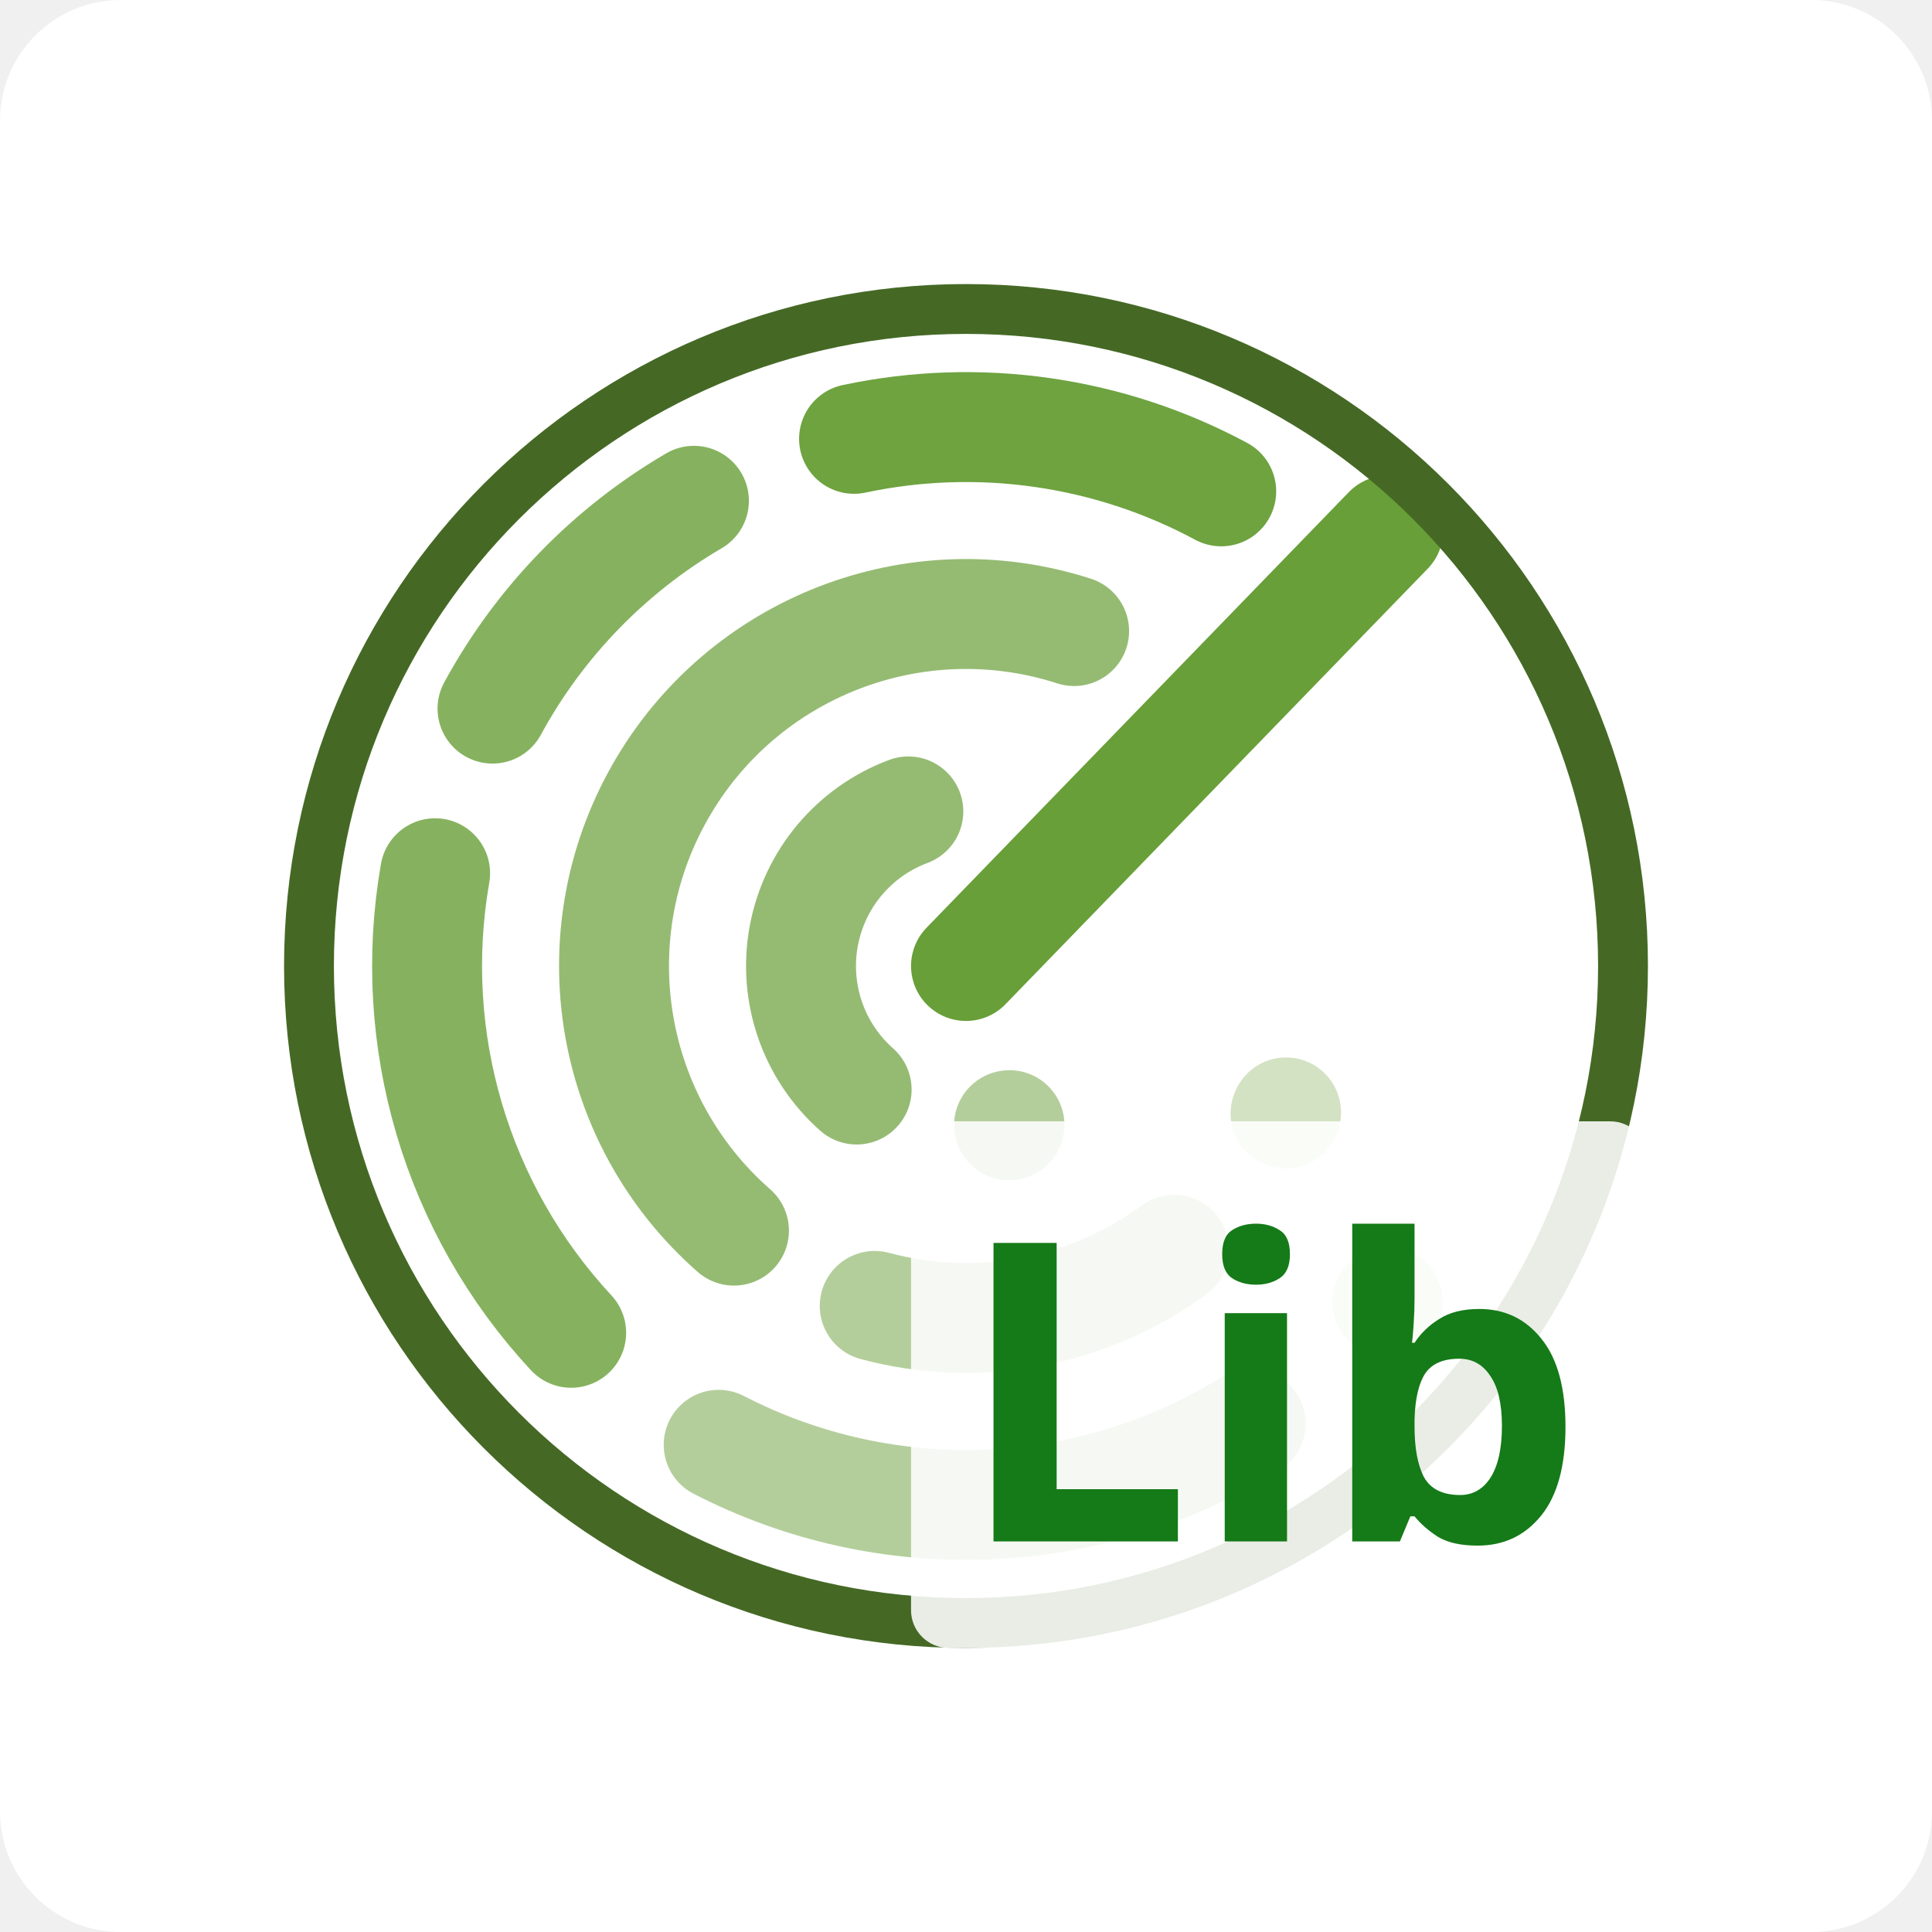
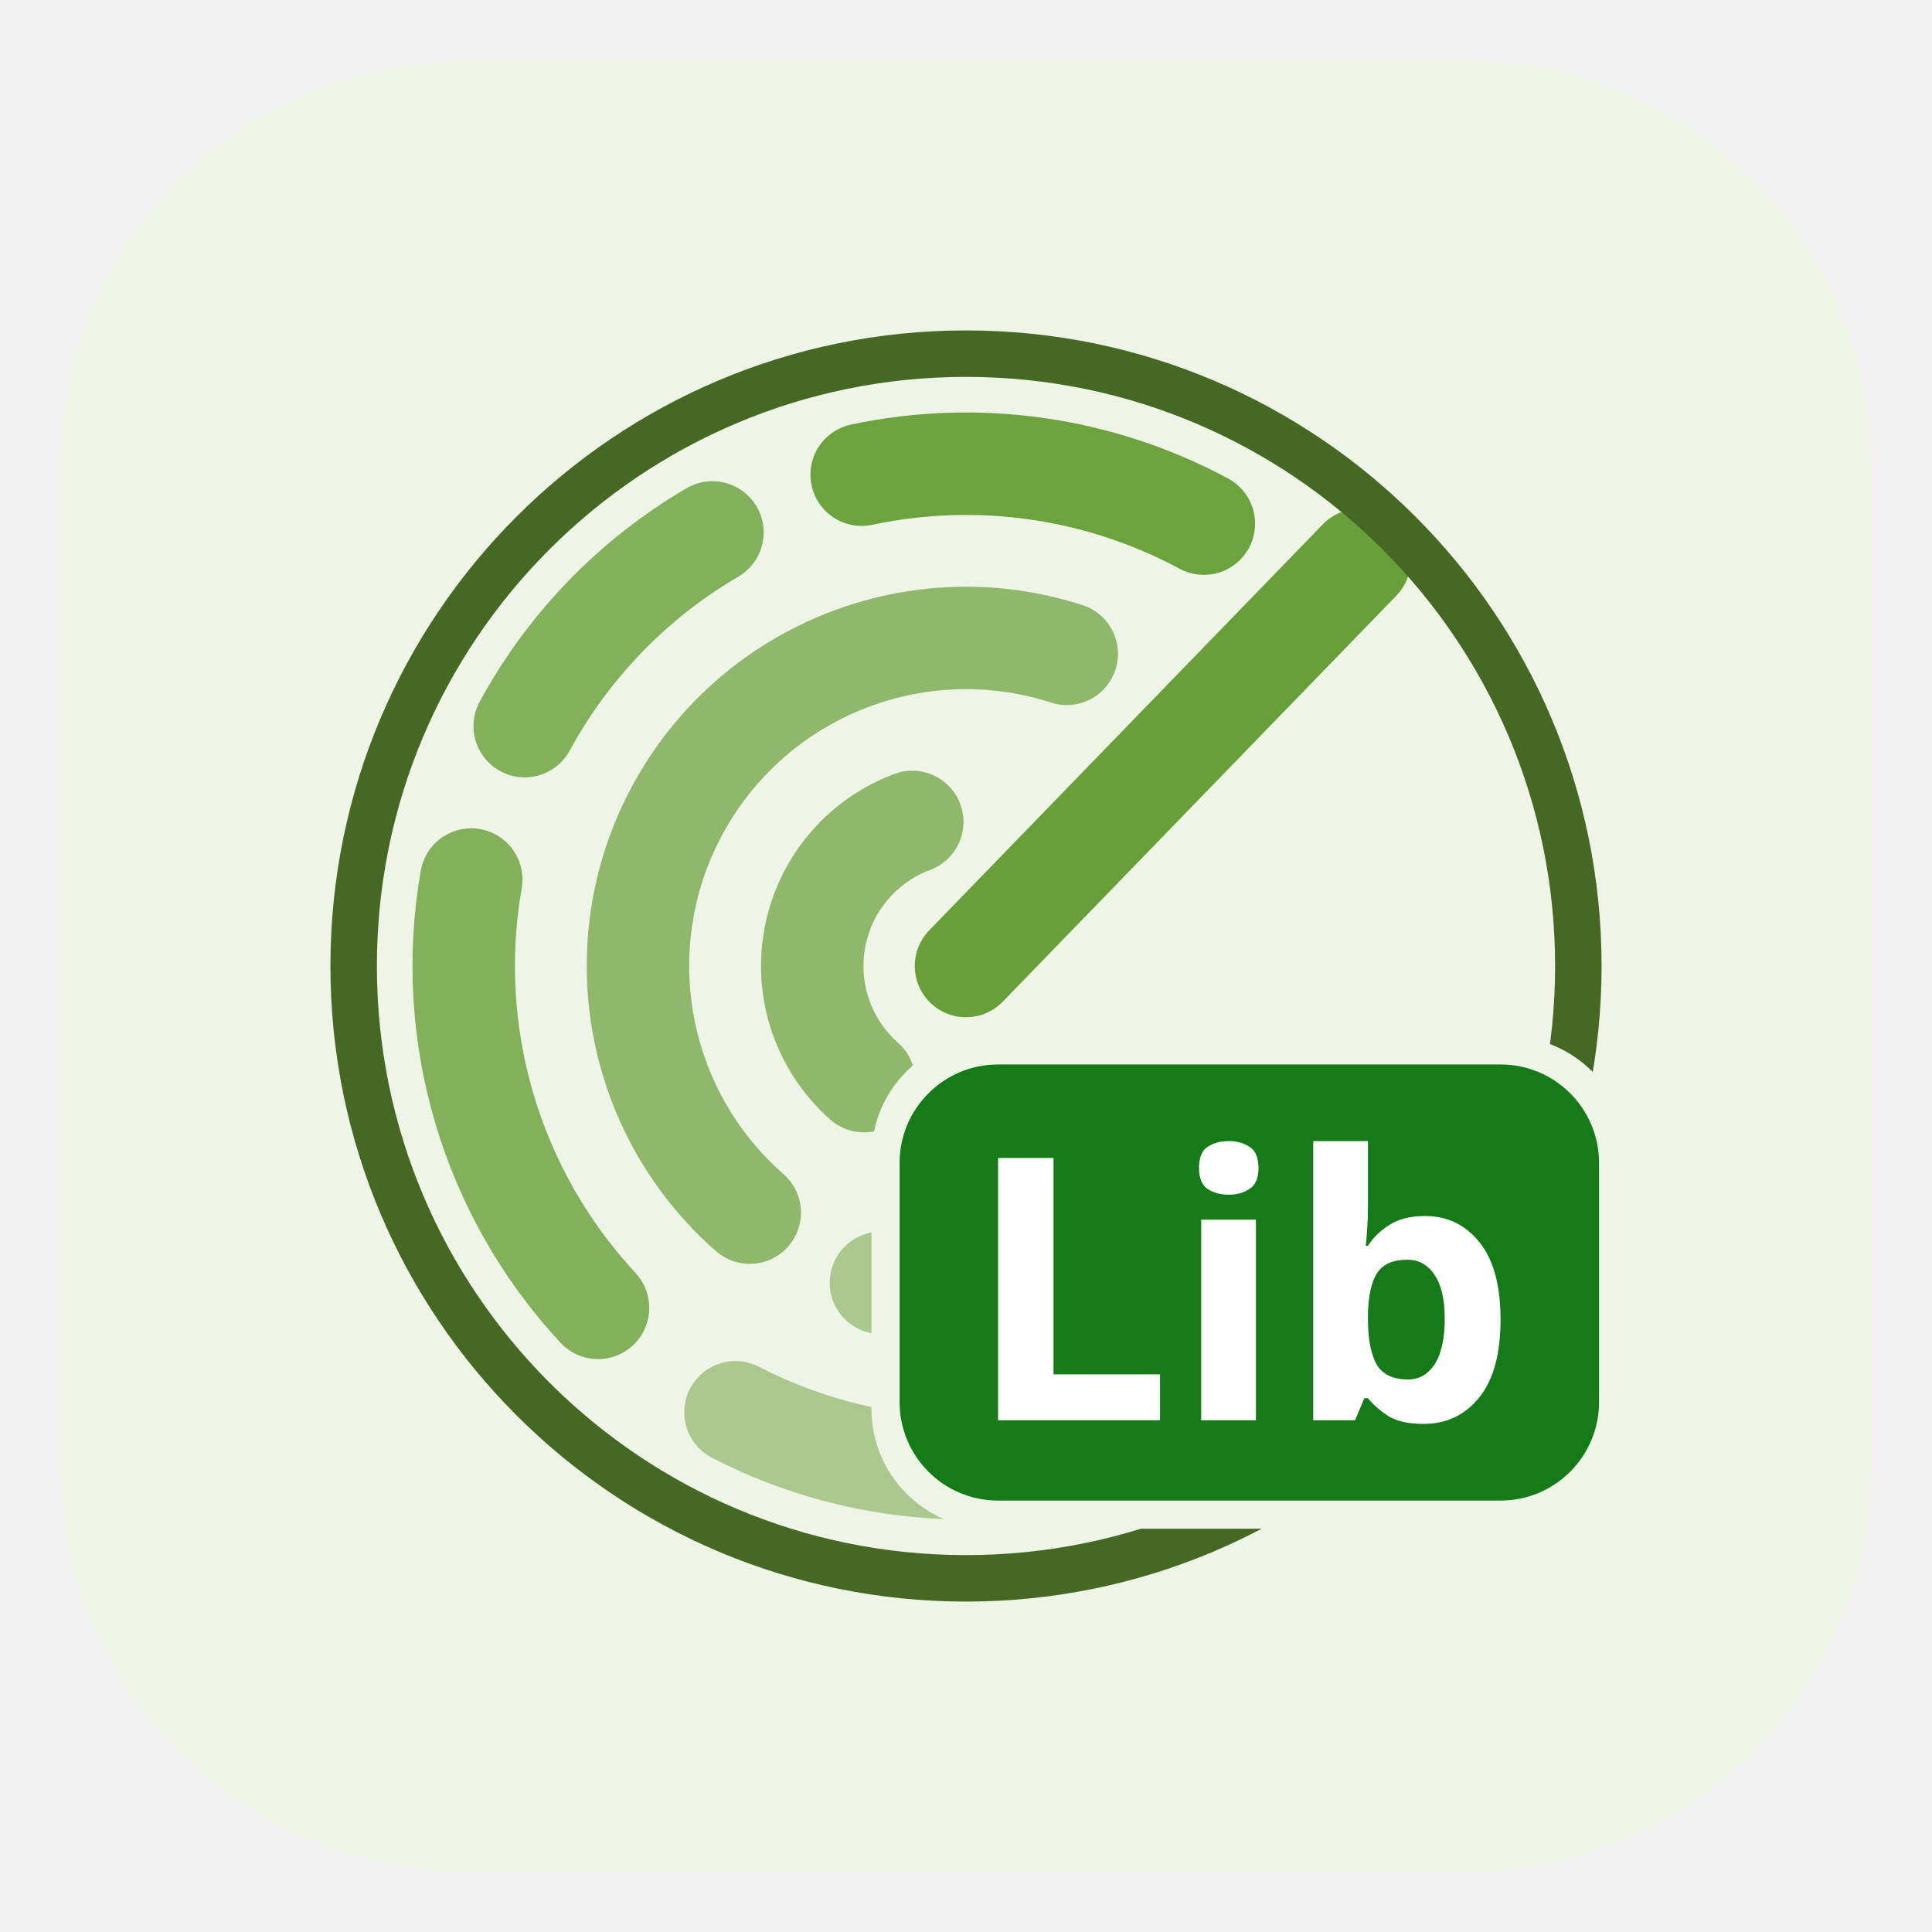
- <svg xmlns="http://www.w3.org/2000/svg" width="512mm" height="512mm" viewBox="0 0 512 512" version="1.1" id="svg8">
-   <defs id="defs2" />
-   <g id="layer1" transform="translate(-22.60834,-57.68037)">
-     <rect style="fill:#ffffff;fill-opacity:1;stroke:none;stroke-width:2.993" id="rect304" width="512" height="512" x="22.608" y="57.68" rx="32" />
-     <g id="g1693" transform="matrix(3.303226,0,0,3.303226,-93.84415,-174.623)">
-       <path style="fill:none;fill-rule:evenodd;stroke:#689f38;stroke-width:8.819;stroke-linecap:round;stroke-miterlimit:4;stroke-dasharray:none;stroke-opacity:0.3" id="path1917-8-3" d="m 146.581,174.754 a 43.236,43.236 0 0 1 -0.024,0.03" />
-       <path id="path1917-8-3-3" style="fill:none;fill-rule:evenodd;stroke:#689f38;stroke-width:8.819;stroke-linecap:round;stroke-miterlimit:4;stroke-dasharray:none;stroke-opacity:0.3" d="m 138.431,159.573 a 28.236,28.236 0 0 1 -0.039,0.085" />
-       <path style="fill:none;stroke:#689f38;stroke-width:8.819;stroke-linecap:round;stroke-linejoin:miter;stroke-miterlimit:4;stroke-dasharray:none;stroke-opacity:1" d="m 112.754,147.826 33.879,-34.948" id="path2823" />
-       <path id="path1917-8-3-5" style="fill:none;fill-rule:evenodd;stroke:#689f38;stroke-width:8.819;stroke-linecap:round;stroke-miterlimit:4;stroke-dasharray:none;stroke-opacity:0.5" d="m 135.596,184.536 a 43.236,43.236 0 0 1 -42.684,1.705" />
-       <path id="path1917-8-3-8" style="fill:none;fill-rule:evenodd;stroke:#689f38;stroke-width:8.819;stroke-linecap:round;stroke-miterlimit:4;stroke-dasharray:none;stroke-opacity:0.8" d="M 81.078,177.254 A 43.236,43.236 0 0 1 70.163,140.384" />
-       <path id="path1917-8-3-36" style="fill:none;fill-rule:evenodd;stroke:#689f38;stroke-width:8.819;stroke-linecap:round;stroke-miterlimit:4;stroke-dasharray:none;stroke-opacity:0.8" d="M 74.768,127.177 A 43.236,43.236 0 0 1 90.927,110.504" />
-       <path id="path1917-8-3-38" style="fill:none;fill-rule:evenodd;stroke:#689f38;stroke-width:8.819;stroke-linecap:round;stroke-miterlimit:4;stroke-dasharray:none;stroke-opacity:0.957" d="m 103.773,105.533 a 43.236,43.236 0 0 1 29.457,4.213" />
-       <path style="fill:none;fill-rule:evenodd;stroke:#689f38;stroke-width:8.819;stroke-linecap:round;stroke-miterlimit:4;stroke-dasharray:none;stroke-opacity:0.5" id="path1917-8-3-3-7" d="m 129.462,170.589 a 28.236,28.236 0 0 1 -24.03,4.508" />
-       <path style="fill:none;fill-rule:evenodd;stroke:#689f38;stroke-width:8.819;stroke-linecap:round;stroke-miterlimit:4;stroke-dasharray:none;stroke-opacity:0.7" id="path1917-8-3-3-8" d="M 94.139,169.057 A 28.236,28.236 0 0 1 88.195,133.893 28.236,28.236 0 0 1 121.428,120.955" />
-       <path id="path1917-8-3-3-6-6" style="fill:none;fill-rule:evenodd;stroke:#689f38;stroke-width:8.819;stroke-linecap:round;stroke-miterlimit:4;stroke-dasharray:none;stroke-opacity:0.5" d="m 116.244,160.594 a 13.236,13.236 0 0 1 -0.037,0.01" />
-       <path id="path1917-8-3-3-6-1" style="fill:none;fill-rule:evenodd;stroke:#689f38;stroke-width:8.819;stroke-linecap:round;stroke-miterlimit:4;stroke-dasharray:none;stroke-opacity:0.7" d="m 103.981,157.737 a 13.236,13.236 0 0 1 -4.24,-12.329 13.236,13.236 0 0 1 8.387,-9.983" />
-       <circle style="fill:none;fill-rule:evenodd;stroke:#456925;stroke-width:4;stroke-miterlimit:4;stroke-dasharray:none;stroke-opacity:1" id="path1917" cx="112.754" cy="147.826" r="52.711" />
+ <svg xmlns="http://www.w3.org/2000/svg" width="512" height="512" viewBox="0 0 512 512">
+   <rect x="16" y="16" width="480" height="480" rx="108" fill="#eef5e6" />
+   <g transform="translate(256 256) scale(0.932) translate(-256 -256)">
+     <g transform="translate(-22.60834,-57.68037)">
+       <g transform="matrix(3.303226,0,0,3.303226,-93.84415,-174.623)">
+         <path fill="none" stroke="#689f38" stroke-width="8.819" stroke-linecap="round" stroke-opacity="0.3" d="m 146.581,174.754 a 43.236,43.236 0 0 1 -0.024,0.03" />
+         <path fill="none" stroke="#689f38" stroke-width="8.819" stroke-linecap="round" stroke-opacity="0.3" d="m 138.431,159.573 a 28.236,28.236 0 0 1 -0.039,0.085" />
+         <path fill="none" stroke="#689f38" stroke-width="8.819" stroke-linecap="round" d="m 112.754,147.826 33.879,-34.948" />
+         <path fill="none" stroke="#689f38" stroke-width="8.819" stroke-linecap="round" stroke-opacity="0.5" d="m 135.596,184.536 a 43.236,43.236 0 0 1 -42.684,1.705" />
+         <path fill="none" stroke="#689f38" stroke-width="8.819" stroke-linecap="round" stroke-opacity="0.8" d="M 81.078,177.254 A 43.236,43.236 0 0 1 70.163,140.384" />
+         <path fill="none" stroke="#689f38" stroke-width="8.819" stroke-linecap="round" stroke-opacity="0.8" d="M 74.768,127.177 A 43.236,43.236 0 0 1 90.927,110.504" />
+         <path fill="none" stroke="#689f38" stroke-width="8.819" stroke-linecap="round" stroke-opacity="0.957" d="m 103.773,105.533 a 43.236,43.236 0 0 1 29.457,4.213" />
+         <path fill="none" stroke="#689f38" stroke-width="8.819" stroke-linecap="round" stroke-opacity="0.5" d="m 129.462,170.589 a 28.236,28.236 0 0 1 -24.03,4.508" />
+         <path fill="none" stroke="#689f38" stroke-width="8.819" stroke-linecap="round" stroke-opacity="0.7" d="M 94.139,169.057 A 28.236,28.236 0 0 1 88.195,133.893 28.236,28.236 0 0 1 121.428,120.955" />
+         <path fill="none" stroke="#689f38" stroke-width="8.819" stroke-linecap="round" stroke-opacity="0.5" d="m 116.244,160.594 a 13.236,13.236 0 0 1 -0.037,0.01" />
+         <path fill="none" stroke="#689f38" stroke-width="8.819" stroke-linecap="round" stroke-opacity="0.7" d="m 103.981,157.737 a 13.236,13.236 0 0 1 -4.24,-12.329 13.236,13.236 0 0 1 8.387,-9.983" />
+         <circle fill="none" stroke="#456925" stroke-width="4" cx="112.754" cy="147.826" r="52.711" />
+       </g>
    </g>
-     <g id="g2485" transform="matrix(1.025653,0,0,1.025653,-15.41228,-13.40682)" style="stroke-width:0.975">
-       <g id="g1" transform="matrix(1.168801,0,0,1.168801,-78.13278,-83.57484)" style="stroke-width:0.834">
-         <rect style="fill:#ffffff;fill-opacity:0.882;stroke-width:1.087" id="rect253" width="162.906" height="116.417" x="299.964" y="378.692" rx="8.342" ry="8.342" />
-         <path d="m 318.196,471.561 v -65.993 h 13.957 v 54.44 h 26.804 V 471.561 Z m 58.045,-70.245 q 3.05,0 5.268,1.479 2.218,1.386 2.218,5.268 0,3.79 -2.218,5.268 -2.218,1.479 -5.268,1.479 -3.143,0 -5.361,-1.479 -2.126,-1.479 -2.126,-5.268 0,-3.882 2.126,-5.268 2.218,-1.479 5.361,-1.479 z m 6.84,19.78 V 471.561 h -13.772 v -50.466 z m 28.191,-3.42 q 0,2.865 -0.185,5.638 -0.185,2.773 -0.37,4.344 h 0.555 q 2.033,-3.143 5.453,-5.268 3.42,-2.218 8.873,-2.218 8.503,0 13.772,6.655 5.268,6.562 5.268,19.41 0,12.94 -5.361,19.595 -5.361,6.655 -14.049,6.655 -5.546,0 -8.781,-1.941 -3.143,-2.033 -5.176,-4.529 h -0.924 l -2.311,5.546 h -10.537 v -70.245 h 13.772 z m 9.89,13.494 q -5.361,0 -7.579,3.327 -2.126,3.327 -2.311,10.167 v 1.479 q 0,7.302 2.126,11.276 2.218,3.882 7.949,3.882 4.252,0 6.747,-3.882 2.496,-3.974 2.496,-11.369 0,-7.394 -2.588,-11.091 -2.496,-3.79 -6.84,-3.79 z" id="text1" style="font-weight:bold;font-size:92.428px;font-family:'Noto Sans';-inkscape-font-specification:'Noto Sans Bold';fill:#157a18;fill-opacity:1;stroke-width:0.144" aria-label="Lib" />
-       </g>
+     <rect x="229.123" y="276" width="214.877" height="140" rx="34" fill="#eef5e6" />
+     <rect x="237.123" y="284" width="198.877" height="124" rx="28" fill="#157a18" />
+     <g fill="#ffffff" transform="matrix(1.13,0,0,1.13,-94.4432,-147.7026)">
+       <path d="m 318.196,471.561 v -65.993 h 13.957 v 54.44 h 26.804 V 471.561 Z m 58.045,-70.245 q 3.05,0 5.268,1.479 2.218,1.386 2.218,5.268 0,3.79 -2.218,5.268 -2.218,1.479 -5.268,1.479 -3.143,0 -5.361,-1.479 -2.126,-1.479 -2.126,-5.268 0,-3.882 2.126,-5.268 2.218,-1.479 5.361,-1.479 z m 6.84,19.78 V 471.561 h -13.772 v -50.466 z m 28.191,-3.42 q 0,2.865 -0.185,5.638 -0.185,2.773 -0.37,4.344 h 0.555 q 2.033,-3.143 5.453,-5.268 3.42,-2.218 8.873,-2.218 8.503,0 13.772,6.655 5.268,6.562 5.268,19.41 0,12.94 -5.361,19.595 -5.361,6.655 -14.049,6.655 -5.546,0 -8.781,-1.941 -3.143,-2.033 -5.176,-4.529 h -0.924 l -2.311,5.546 h -10.537 v -70.245 h 13.772 z m 9.89,13.494 q -5.361,0 -7.579,3.327 -2.126,3.327 -2.311,10.167 v 1.479 q 0,7.302 2.126,11.276 2.218,3.882 7.949,3.882 4.252,0 6.747,-3.882 2.496,-3.974 2.496,-11.369 0,-7.394 -2.588,-11.091 -2.496,-3.79 -6.84,-3.79 z" />
    </g>
  </g>
</svg>
